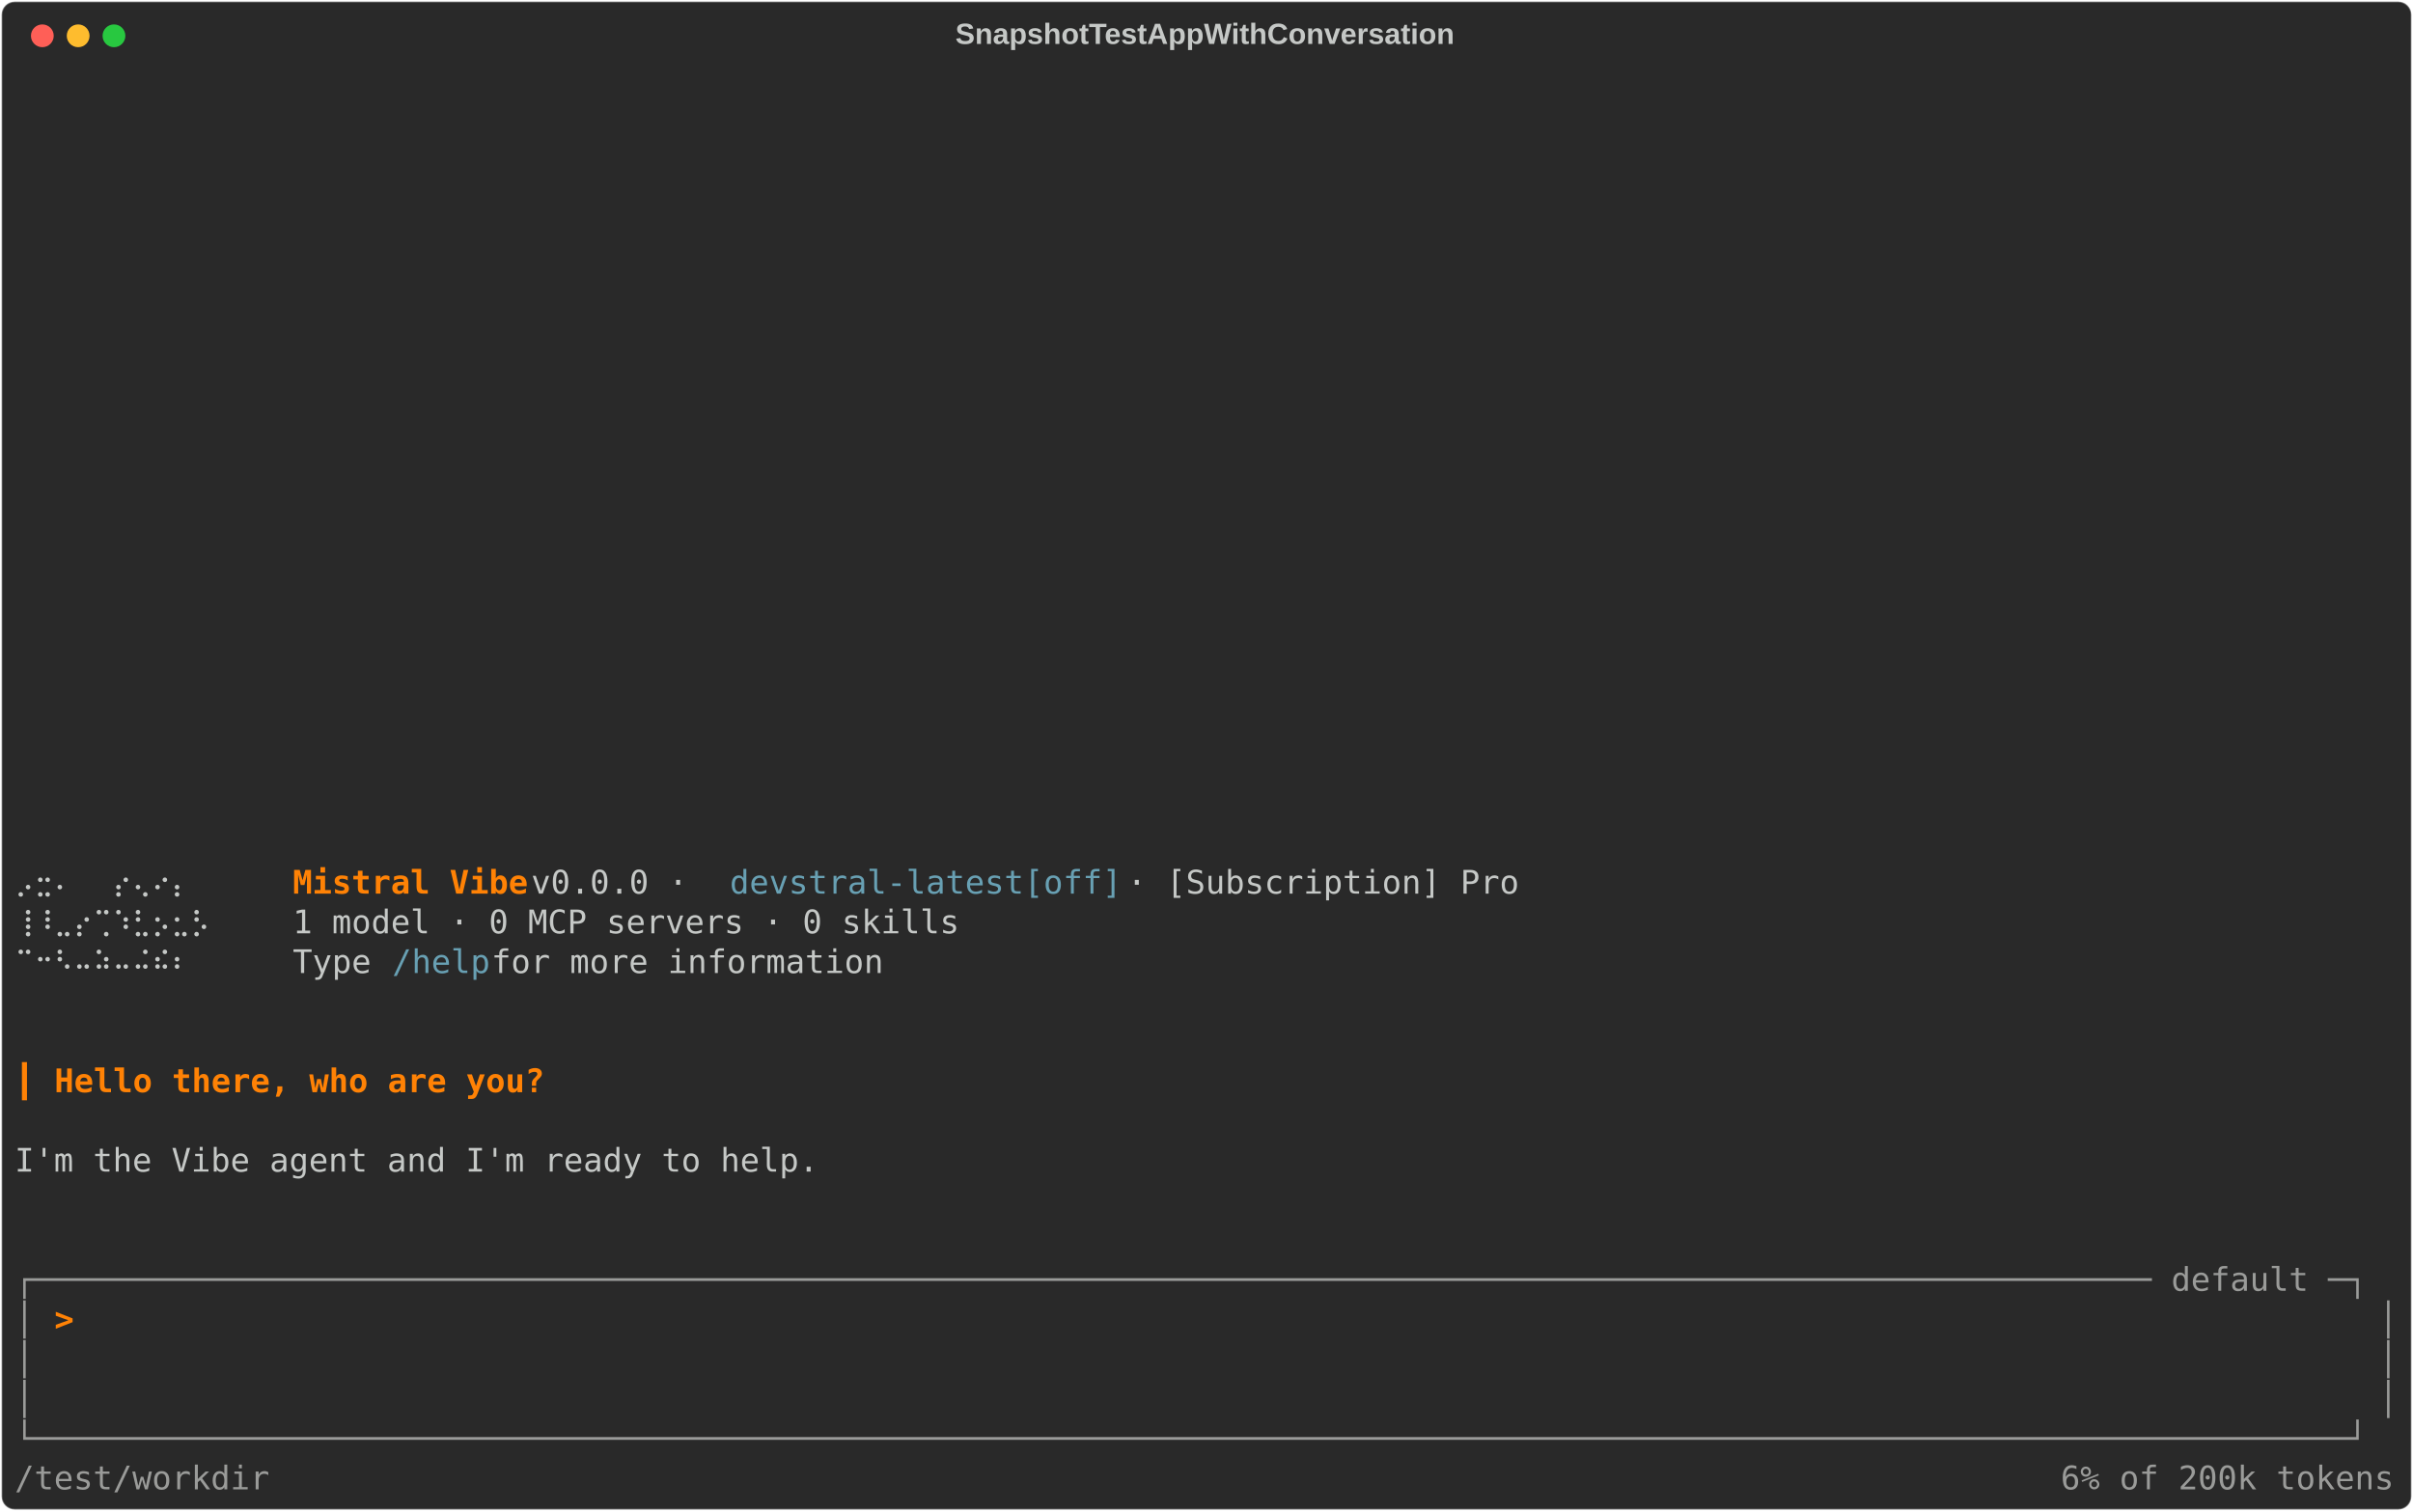
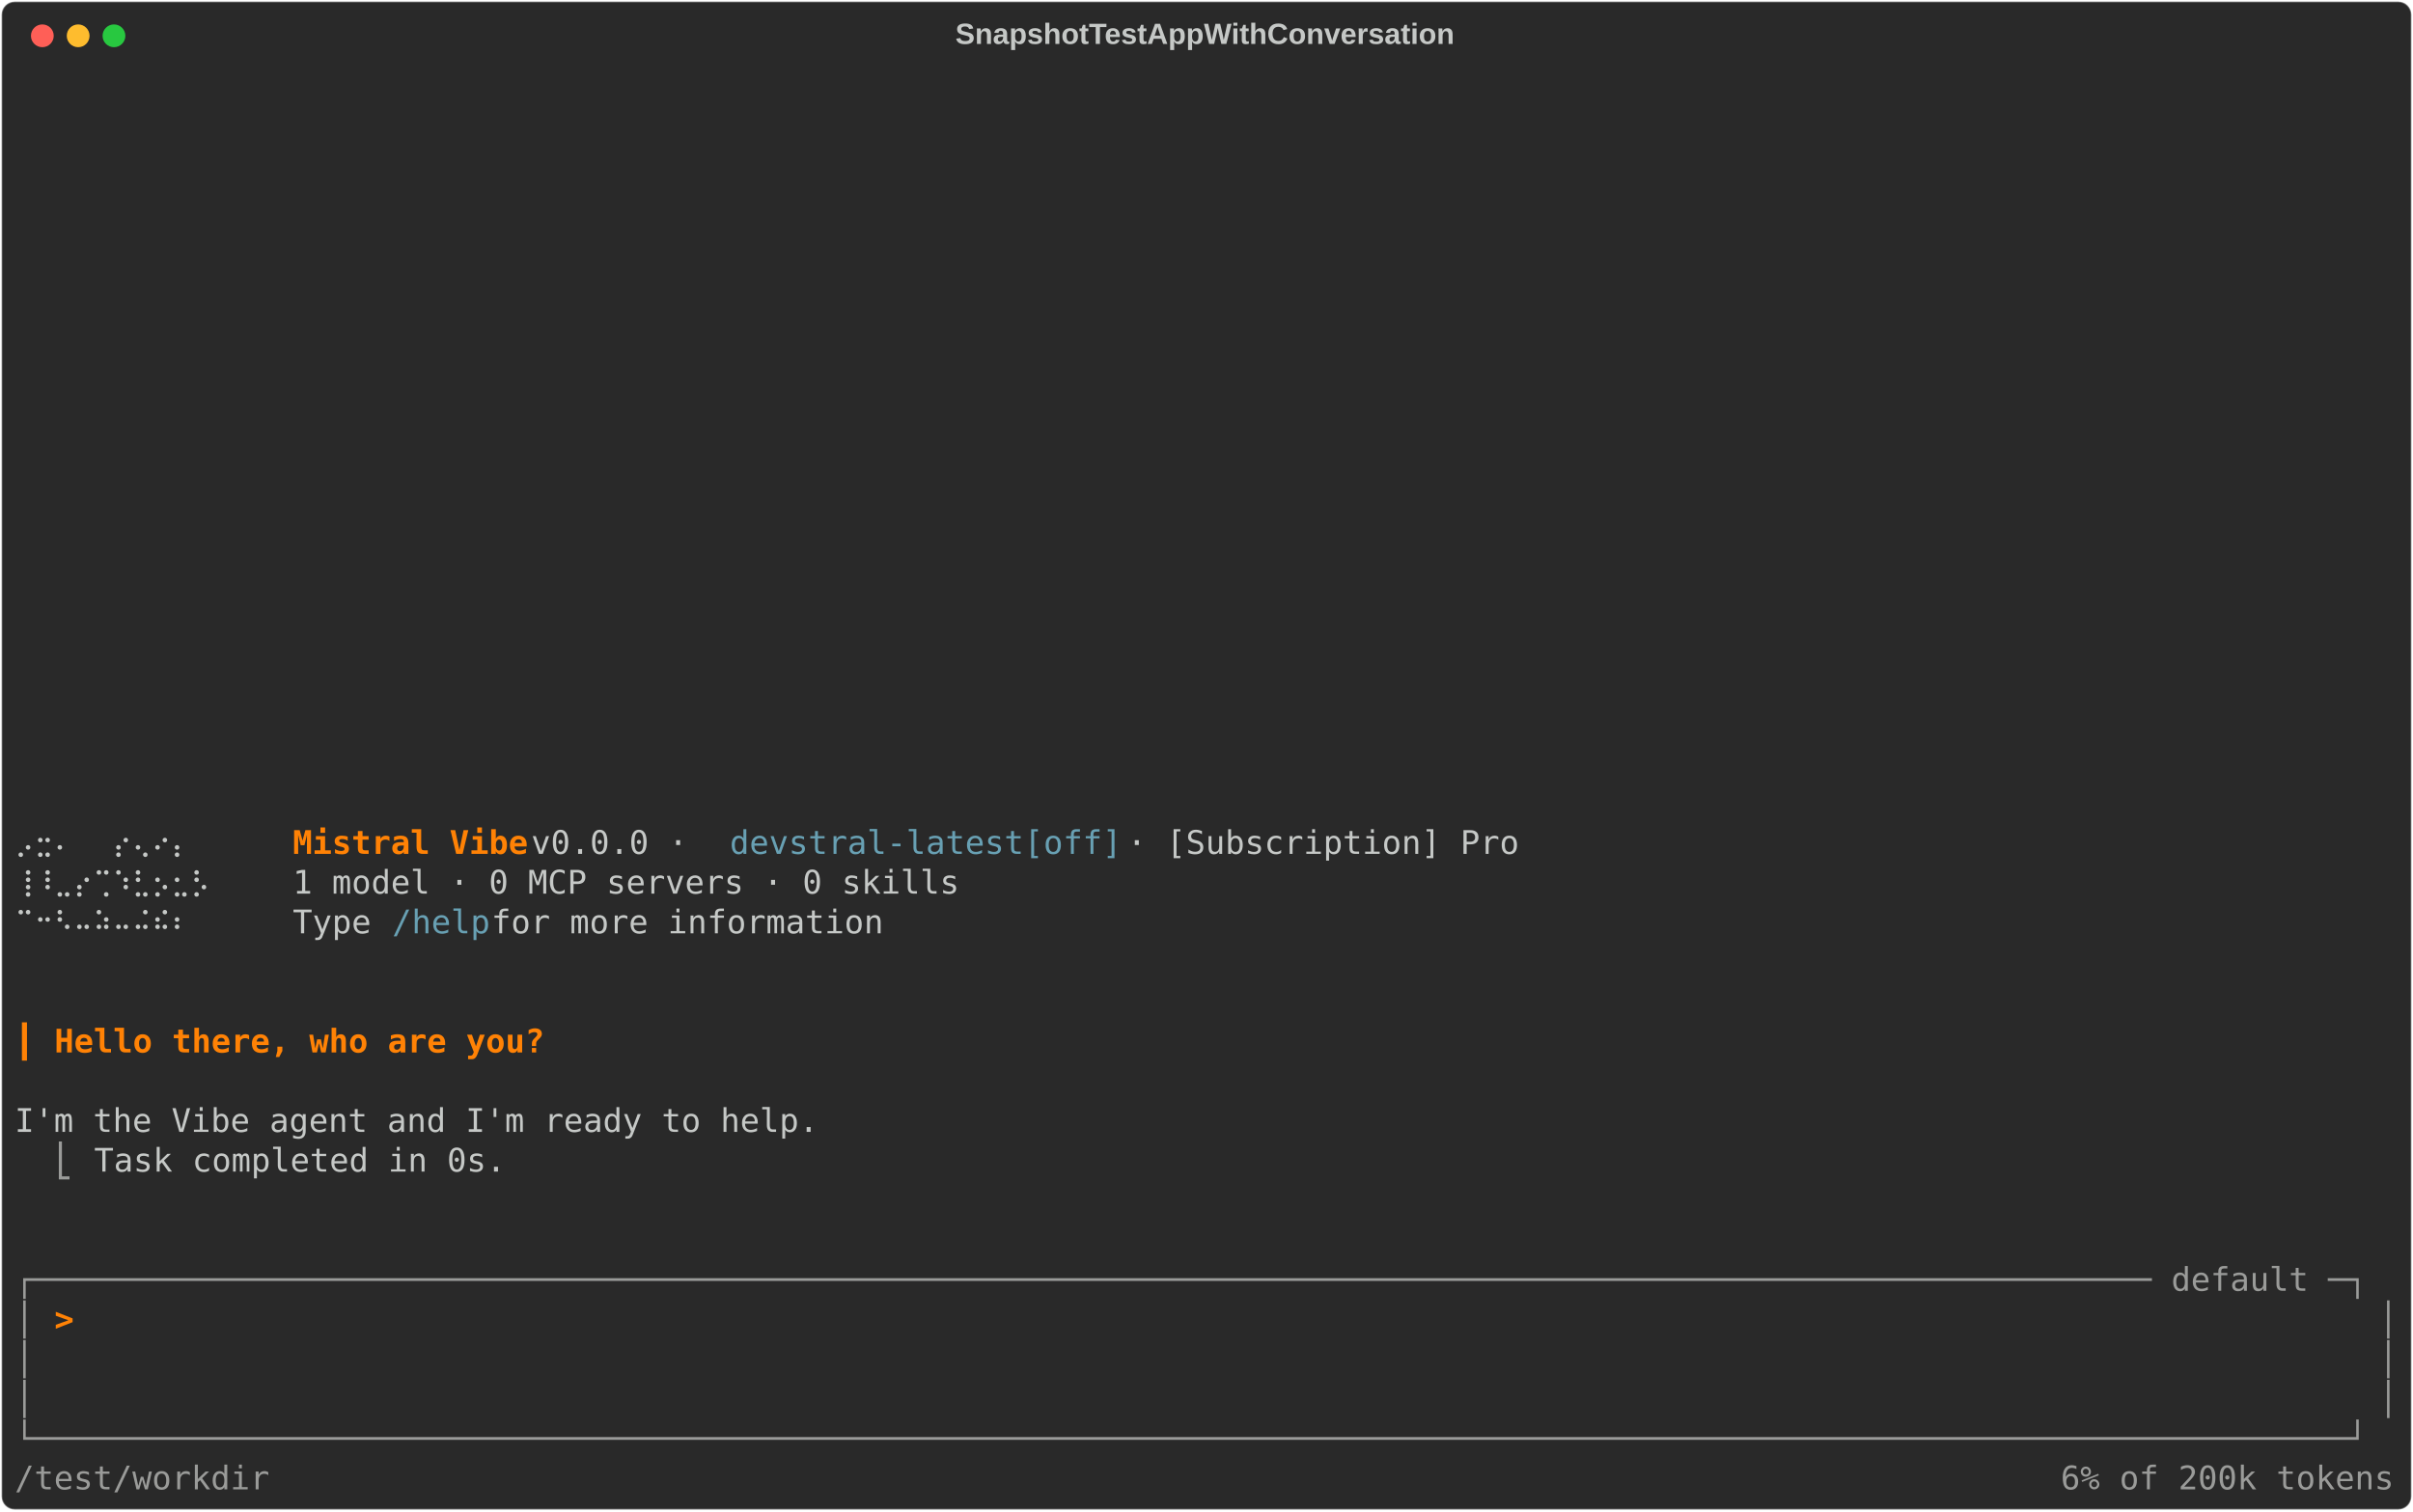
<svg xmlns="http://www.w3.org/2000/svg" class="rich-terminal" viewBox="0 0 1482 928.4">
  <style>

    @font-face {
        font-family: "Fira Code";
        src: local("FiraCode-Regular"),
                url("https://cdnjs.cloudflare.com/ajax/libs/firacode/6.2.0/woff2/FiraCode-Regular.woff2") format("woff2"),
                url("https://cdnjs.cloudflare.com/ajax/libs/firacode/6.2.0/woff/FiraCode-Regular.woff") format("woff");
        font-style: normal;
        font-weight: 400;
    }
    @font-face {
        font-family: "Fira Code";
        src: local("FiraCode-Bold"),
                url("https://cdnjs.cloudflare.com/ajax/libs/firacode/6.2.0/woff2/FiraCode-Bold.woff2") format("woff2"),
                url("https://cdnjs.cloudflare.com/ajax/libs/firacode/6.2.0/woff/FiraCode-Bold.woff") format("woff");
        font-style: bold;
        font-weight: 700;
    }

    .terminal-matrix {
        font-family: Fira Code, monospace;
        font-size: 20px;
        line-height: 24.4px;
        font-variant-east-asian: full-width;
    }

    .terminal-title {
        font-size: 18px;
        font-weight: bold;
        font-family: arial;
    }

    .terminal-r1 { fill: #c5c8c6 }
.terminal-r2 { fill: #ff8205;font-weight: bold }
.terminal-r3 { fill: #68a0b3 }
.terminal-r4 { fill: #ff8205 }
.terminal-r5 { fill: #9a9b99 }
    </style>
  <defs>
    <clipPath id="terminal-clip-terminal">
      <rect x="0" y="0" width="1463.0" height="877.4" />
    </clipPath>
    <clipPath id="terminal-line-0">
      <rect x="0" y="1.5" width="1464" height="24.65" />
    </clipPath>
    <clipPath id="terminal-line-1">
      <rect x="0" y="25.9" width="1464" height="24.65" />
    </clipPath>
    <clipPath id="terminal-line-2">
      <rect x="0" y="50.3" width="1464" height="24.65" />
    </clipPath>
    <clipPath id="terminal-line-3">
      <rect x="0" y="74.7" width="1464" height="24.65" />
    </clipPath>
    <clipPath id="terminal-line-4">
      <rect x="0" y="99.1" width="1464" height="24.65" />
    </clipPath>
    <clipPath id="terminal-line-5">
      <rect x="0" y="123.5" width="1464" height="24.65" />
    </clipPath>
    <clipPath id="terminal-line-6">
      <rect x="0" y="147.9" width="1464" height="24.65" />
    </clipPath>
    <clipPath id="terminal-line-7">
      <rect x="0" y="172.3" width="1464" height="24.65" />
    </clipPath>
    <clipPath id="terminal-line-8">
      <rect x="0" y="196.7" width="1464" height="24.65" />
    </clipPath>
    <clipPath id="terminal-line-9">
      <rect x="0" y="221.1" width="1464" height="24.65" />
    </clipPath>
    <clipPath id="terminal-line-10">
      <rect x="0" y="245.5" width="1464" height="24.65" />
    </clipPath>
    <clipPath id="terminal-line-11">
      <rect x="0" y="269.9" width="1464" height="24.65" />
    </clipPath>
    <clipPath id="terminal-line-12">
      <rect x="0" y="294.3" width="1464" height="24.65" />
    </clipPath>
    <clipPath id="terminal-line-13">
      <rect x="0" y="318.7" width="1464" height="24.65" />
    </clipPath>
    <clipPath id="terminal-line-14">
      <rect x="0" y="343.1" width="1464" height="24.65" />
    </clipPath>
    <clipPath id="terminal-line-15">
      <rect x="0" y="367.5" width="1464" height="24.65" />
    </clipPath>
    <clipPath id="terminal-line-16">
      <rect x="0" y="391.9" width="1464" height="24.65" />
    </clipPath>
    <clipPath id="terminal-line-17">
      <rect x="0" y="416.3" width="1464" height="24.65" />
    </clipPath>
    <clipPath id="terminal-line-18">
      <rect x="0" y="440.7" width="1464" height="24.65" />
    </clipPath>
    <clipPath id="terminal-line-19">
      <rect x="0" y="465.1" width="1464" height="24.65" />
    </clipPath>
    <clipPath id="terminal-line-20">
      <rect x="0" y="489.5" width="1464" height="24.65" />
    </clipPath>
    <clipPath id="terminal-line-21">
      <rect x="0" y="513.9" width="1464" height="24.65" />
    </clipPath>
    <clipPath id="terminal-line-22">
      <rect x="0" y="538.3" width="1464" height="24.65" />
    </clipPath>
    <clipPath id="terminal-line-23">
      <rect x="0" y="562.7" width="1464" height="24.65" />
    </clipPath>
    <clipPath id="terminal-line-24">
      <rect x="0" y="587.1" width="1464" height="24.65" />
    </clipPath>
    <clipPath id="terminal-line-25">
      <rect x="0" y="611.5" width="1464" height="24.65" />
    </clipPath>
    <clipPath id="terminal-line-26">
      <rect x="0" y="635.9" width="1464" height="24.65" />
    </clipPath>
    <clipPath id="terminal-line-27">
      <rect x="0" y="660.3" width="1464" height="24.65" />
    </clipPath>
    <clipPath id="terminal-line-28">
      <rect x="0" y="684.7" width="1464" height="24.65" />
    </clipPath>
    <clipPath id="terminal-line-29">
      <rect x="0" y="709.1" width="1464" height="24.65" />
    </clipPath>
    <clipPath id="terminal-line-30">
      <rect x="0" y="733.5" width="1464" height="24.65" />
    </clipPath>
    <clipPath id="terminal-line-31">
      <rect x="0" y="757.9" width="1464" height="24.65" />
    </clipPath>
    <clipPath id="terminal-line-32">
      <rect x="0" y="782.3" width="1464" height="24.65" />
    </clipPath>
    <clipPath id="terminal-line-33">
      <rect x="0" y="806.7" width="1464" height="24.65" />
    </clipPath>
    <clipPath id="terminal-line-34">
      <rect x="0" y="831.1" width="1464" height="24.65" />
    </clipPath>
  </defs>
  <rect fill="#292929" stroke="rgba(255,255,255,0.35)" stroke-width="1" x="1" y="1" width="1480" height="926.4" rx="8" />
  <text class="terminal-title" fill="#c5c8c6" text-anchor="middle" x="740" y="27">SnapshotTestAppWithConversation</text>
  <g transform="translate(26,22)">
    <circle cx="0" cy="0" r="7" fill="#ff5f57" />
    <circle cx="22" cy="0" r="7" fill="#febc2e" />
    <circle cx="44" cy="0" r="7" fill="#28c840" />
  </g>
  <g transform="translate(9, 41)" clip-path="url(#terminal-clip-terminal)">
    <g class="terminal-matrix">
      <text class="terminal-r1" x="1464" y="20" textLength="12.2" clip-path="url(#terminal-line-0)">
</text>
      <text class="terminal-r1" x="1464" y="44.4" textLength="12.2" clip-path="url(#terminal-line-1)">
</text>
      <text class="terminal-r1" x="1464" y="68.8" textLength="12.2" clip-path="url(#terminal-line-2)">
</text>
      <text class="terminal-r1" x="1464" y="93.2" textLength="12.2" clip-path="url(#terminal-line-3)">
</text>
      <text class="terminal-r1" x="1464" y="117.6" textLength="12.2" clip-path="url(#terminal-line-4)">
</text>
      <text class="terminal-r1" x="1464" y="142" textLength="12.2" clip-path="url(#terminal-line-5)">
</text>
      <text class="terminal-r1" x="1464" y="166.4" textLength="12.2" clip-path="url(#terminal-line-6)">
</text>
      <text class="terminal-r1" x="1464" y="190.8" textLength="12.2" clip-path="url(#terminal-line-7)">
</text>
      <text class="terminal-r1" x="1464" y="215.2" textLength="12.2" clip-path="url(#terminal-line-8)">
</text>
      <text class="terminal-r1" x="1464" y="239.6" textLength="12.2" clip-path="url(#terminal-line-9)">
</text>
      <text class="terminal-r1" x="1464" y="264" textLength="12.2" clip-path="url(#terminal-line-10)">
</text>
      <text class="terminal-r1" x="1464" y="288.4" textLength="12.2" clip-path="url(#terminal-line-11)">
</text>
      <text class="terminal-r1" x="1464" y="312.8" textLength="12.2" clip-path="url(#terminal-line-12)">
</text>
      <text class="terminal-r1" x="1464" y="337.2" textLength="12.2" clip-path="url(#terminal-line-13)">
</text>
      <text class="terminal-r1" x="1464" y="361.6" textLength="12.2" clip-path="url(#terminal-line-14)">
</text>
      <text class="terminal-r1" x="1464" y="386" textLength="12.2" clip-path="url(#terminal-line-15)">
</text>
      <text class="terminal-r1" x="1464" y="410.4" textLength="12.2" clip-path="url(#terminal-line-16)">
</text>
      <text class="terminal-r1" x="1464" y="434.8" textLength="12.2" clip-path="url(#terminal-line-17)">
</text>
      <text class="terminal-r1" x="1464" y="459.2" textLength="12.2" clip-path="url(#terminal-line-18)">
</text>
+       <text class="terminal-r1" x="0" y="483.6" textLength="134.2" clip-path="url(#terminal-line-19)">  ⡠⣒⠄  ⡔⢄⠔⡄</text>
+       <text class="terminal-r2" x="170.8" y="483.6" textLength="146.4" clip-path="url(#terminal-line-19)">Mistral Vibe</text>
+       <text class="terminal-r1" x="317.2" y="483.6" textLength="122" clip-path="url(#terminal-line-19)"> v0.0.0 · </text>
+       <text class="terminal-r3" x="439.2" y="483.6" textLength="244" clip-path="url(#terminal-line-19)">devstral-latest[off]</text>
+       <text class="terminal-r1" x="683.2" y="483.6" textLength="256.2" clip-path="url(#terminal-line-19)"> · [Subscription] Pro</text>
      <text class="terminal-r1" x="1464" y="483.6" textLength="12.2" clip-path="url(#terminal-line-19)">
</text>
-       <text class="terminal-r1" x="0" y="508" textLength="134.2" clip-path="url(#terminal-line-20)">  ⡠⣒⠄  ⡔⢄⠔⡄</text>
-       <text class="terminal-r2" x="170.8" y="508" textLength="146.4" clip-path="url(#terminal-line-20)">Mistral Vibe</text>
-       <text class="terminal-r1" x="317.2" y="508" textLength="122" clip-path="url(#terminal-line-20)"> v0.0.0 · </text>
-       <text class="terminal-r3" x="439.2" y="508" textLength="244" clip-path="url(#terminal-line-20)">devstral-latest[off]</text>
-       <text class="terminal-r1" x="683.2" y="508" textLength="256.2" clip-path="url(#terminal-line-20)"> · [Subscription] Pro</text>
+       <text class="terminal-r1" x="0" y="508" textLength="134.2" clip-path="url(#terminal-line-20)"> ⢸⠸⣀⡔⢉⠱⣃⡢⣂⡣</text>
+       <text class="terminal-r1" x="170.8" y="508" textLength="414.8" clip-path="url(#terminal-line-20)">1 model · 0 MCP servers · 0 skills</text>
      <text class="terminal-r1" x="1464" y="508" textLength="12.2" clip-path="url(#terminal-line-20)">
</text>
-       <text class="terminal-r1" x="0" y="532.4" textLength="134.2" clip-path="url(#terminal-line-21)"> ⢸⠸⣀⡔⢉⠱⣃⡢⣂⡣</text>
-       <text class="terminal-r1" x="170.8" y="532.4" textLength="414.8" clip-path="url(#terminal-line-21)">1 model · 0 MCP servers · 0 skills</text>
+       <text class="terminal-r1" x="0" y="532.4" textLength="134.2" clip-path="url(#terminal-line-21)">  ⠉⠒⠣⠤⠵⠤⠬⠮⠆</text>
+       <text class="terminal-r1" x="170.8" y="532.4" textLength="61" clip-path="url(#terminal-line-21)">Type </text>
+       <text class="terminal-r3" x="231.8" y="532.4" textLength="61" clip-path="url(#terminal-line-21)">/help</text>
+       <text class="terminal-r1" x="292.8" y="532.4" textLength="256.2" clip-path="url(#terminal-line-21)"> for more information</text>
      <text class="terminal-r1" x="1464" y="532.4" textLength="12.2" clip-path="url(#terminal-line-21)">
</text>
-       <text class="terminal-r1" x="0" y="556.8" textLength="134.2" clip-path="url(#terminal-line-22)">  ⠉⠒⠣⠤⠵⠤⠬⠮⠆</text>
-       <text class="terminal-r1" x="170.8" y="556.8" textLength="61" clip-path="url(#terminal-line-22)">Type </text>
-       <text class="terminal-r3" x="231.8" y="556.8" textLength="61" clip-path="url(#terminal-line-22)">/help</text>
-       <text class="terminal-r1" x="292.8" y="556.8" textLength="256.2" clip-path="url(#terminal-line-22)"> for more information</text>
      <text class="terminal-r1" x="1464" y="556.8" textLength="12.2" clip-path="url(#terminal-line-22)">
</text>
      <text class="terminal-r1" x="1464" y="581.2" textLength="12.2" clip-path="url(#terminal-line-23)">
</text>
+       <text class="terminal-r4" x="0" y="605.6" textLength="12.2" clip-path="url(#terminal-line-24)">┃</text>
+       <text class="terminal-r2" x="24.4" y="605.6" textLength="305" clip-path="url(#terminal-line-24)">Hello there, who are you?</text>
      <text class="terminal-r1" x="1464" y="605.6" textLength="12.2" clip-path="url(#terminal-line-24)">
</text>
-       <text class="terminal-r4" x="0" y="630" textLength="12.2" clip-path="url(#terminal-line-25)">┃</text>
-       <text class="terminal-r2" x="24.4" y="630" textLength="305" clip-path="url(#terminal-line-25)">Hello there, who are you?</text>
      <text class="terminal-r1" x="1464" y="630" textLength="12.2" clip-path="url(#terminal-line-25)">
</text>
+       <text class="terminal-r1" x="0" y="654.4" textLength="500.2" clip-path="url(#terminal-line-26)">I'm the Vibe agent and I'm ready to help.</text>
      <text class="terminal-r1" x="1464" y="654.4" textLength="12.2" clip-path="url(#terminal-line-26)">
</text>
-       <text class="terminal-r1" x="0" y="678.8" textLength="500.2" clip-path="url(#terminal-line-27)">I'm the Vibe agent and I'm ready to help.</text>
+       <text class="terminal-r5" x="24.4" y="678.8" textLength="12.2" clip-path="url(#terminal-line-27)">⎣</text>
+       <text class="terminal-r1" x="48.8" y="678.8" textLength="256.2" clip-path="url(#terminal-line-27)">Task completed in 0s.</text>
      <text class="terminal-r1" x="1464" y="678.8" textLength="12.2" clip-path="url(#terminal-line-27)">
</text>
      <text class="terminal-r1" x="1464" y="703.2" textLength="12.2" clip-path="url(#terminal-line-28)">
</text>
      <text class="terminal-r1" x="1464" y="727.6" textLength="12.2" clip-path="url(#terminal-line-29)">
</text>
      <text class="terminal-r5" x="0" y="752" textLength="1464" clip-path="url(#terminal-line-30)">┌──────────────────────────────────────────────────────────────────────────────────────────────────────────── default ─┐</text>
      <text class="terminal-r1" x="1464" y="752" textLength="12.2" clip-path="url(#terminal-line-30)">
</text>
      <text class="terminal-r5" x="0" y="776.4" textLength="12.2" clip-path="url(#terminal-line-31)">│</text>
      <text class="terminal-r2" x="24.4" y="776.4" textLength="12.2" clip-path="url(#terminal-line-31)">&gt;</text>
      <text class="terminal-r5" x="1451.8" y="776.4" textLength="12.2" clip-path="url(#terminal-line-31)">│</text>
      <text class="terminal-r1" x="1464" y="776.4" textLength="12.2" clip-path="url(#terminal-line-31)">
</text>
      <text class="terminal-r5" x="0" y="800.8" textLength="12.2" clip-path="url(#terminal-line-32)">│</text>
      <text class="terminal-r5" x="1451.8" y="800.8" textLength="12.2" clip-path="url(#terminal-line-32)">│</text>
      <text class="terminal-r1" x="1464" y="800.8" textLength="12.2" clip-path="url(#terminal-line-32)">
</text>
      <text class="terminal-r5" x="0" y="825.2" textLength="12.2" clip-path="url(#terminal-line-33)">│</text>
      <text class="terminal-r5" x="1451.8" y="825.2" textLength="12.2" clip-path="url(#terminal-line-33)">│</text>
      <text class="terminal-r1" x="1464" y="825.2" textLength="12.2" clip-path="url(#terminal-line-33)">
</text>
      <text class="terminal-r5" x="0" y="849.6" textLength="1464" clip-path="url(#terminal-line-34)">└──────────────────────────────────────────────────────────────────────────────────────────────────────────────────────┘</text>
      <text class="terminal-r1" x="1464" y="849.6" textLength="12.2" clip-path="url(#terminal-line-34)">
</text>
      <text class="terminal-r5" x="0" y="874" textLength="158.6" clip-path="url(#terminal-line-35)">/test/workdir</text>
      <text class="terminal-r5" x="1256.6" y="874" textLength="207.4" clip-path="url(#terminal-line-35)">6% of 200k tokens</text>
    </g>
  </g>
</svg>
